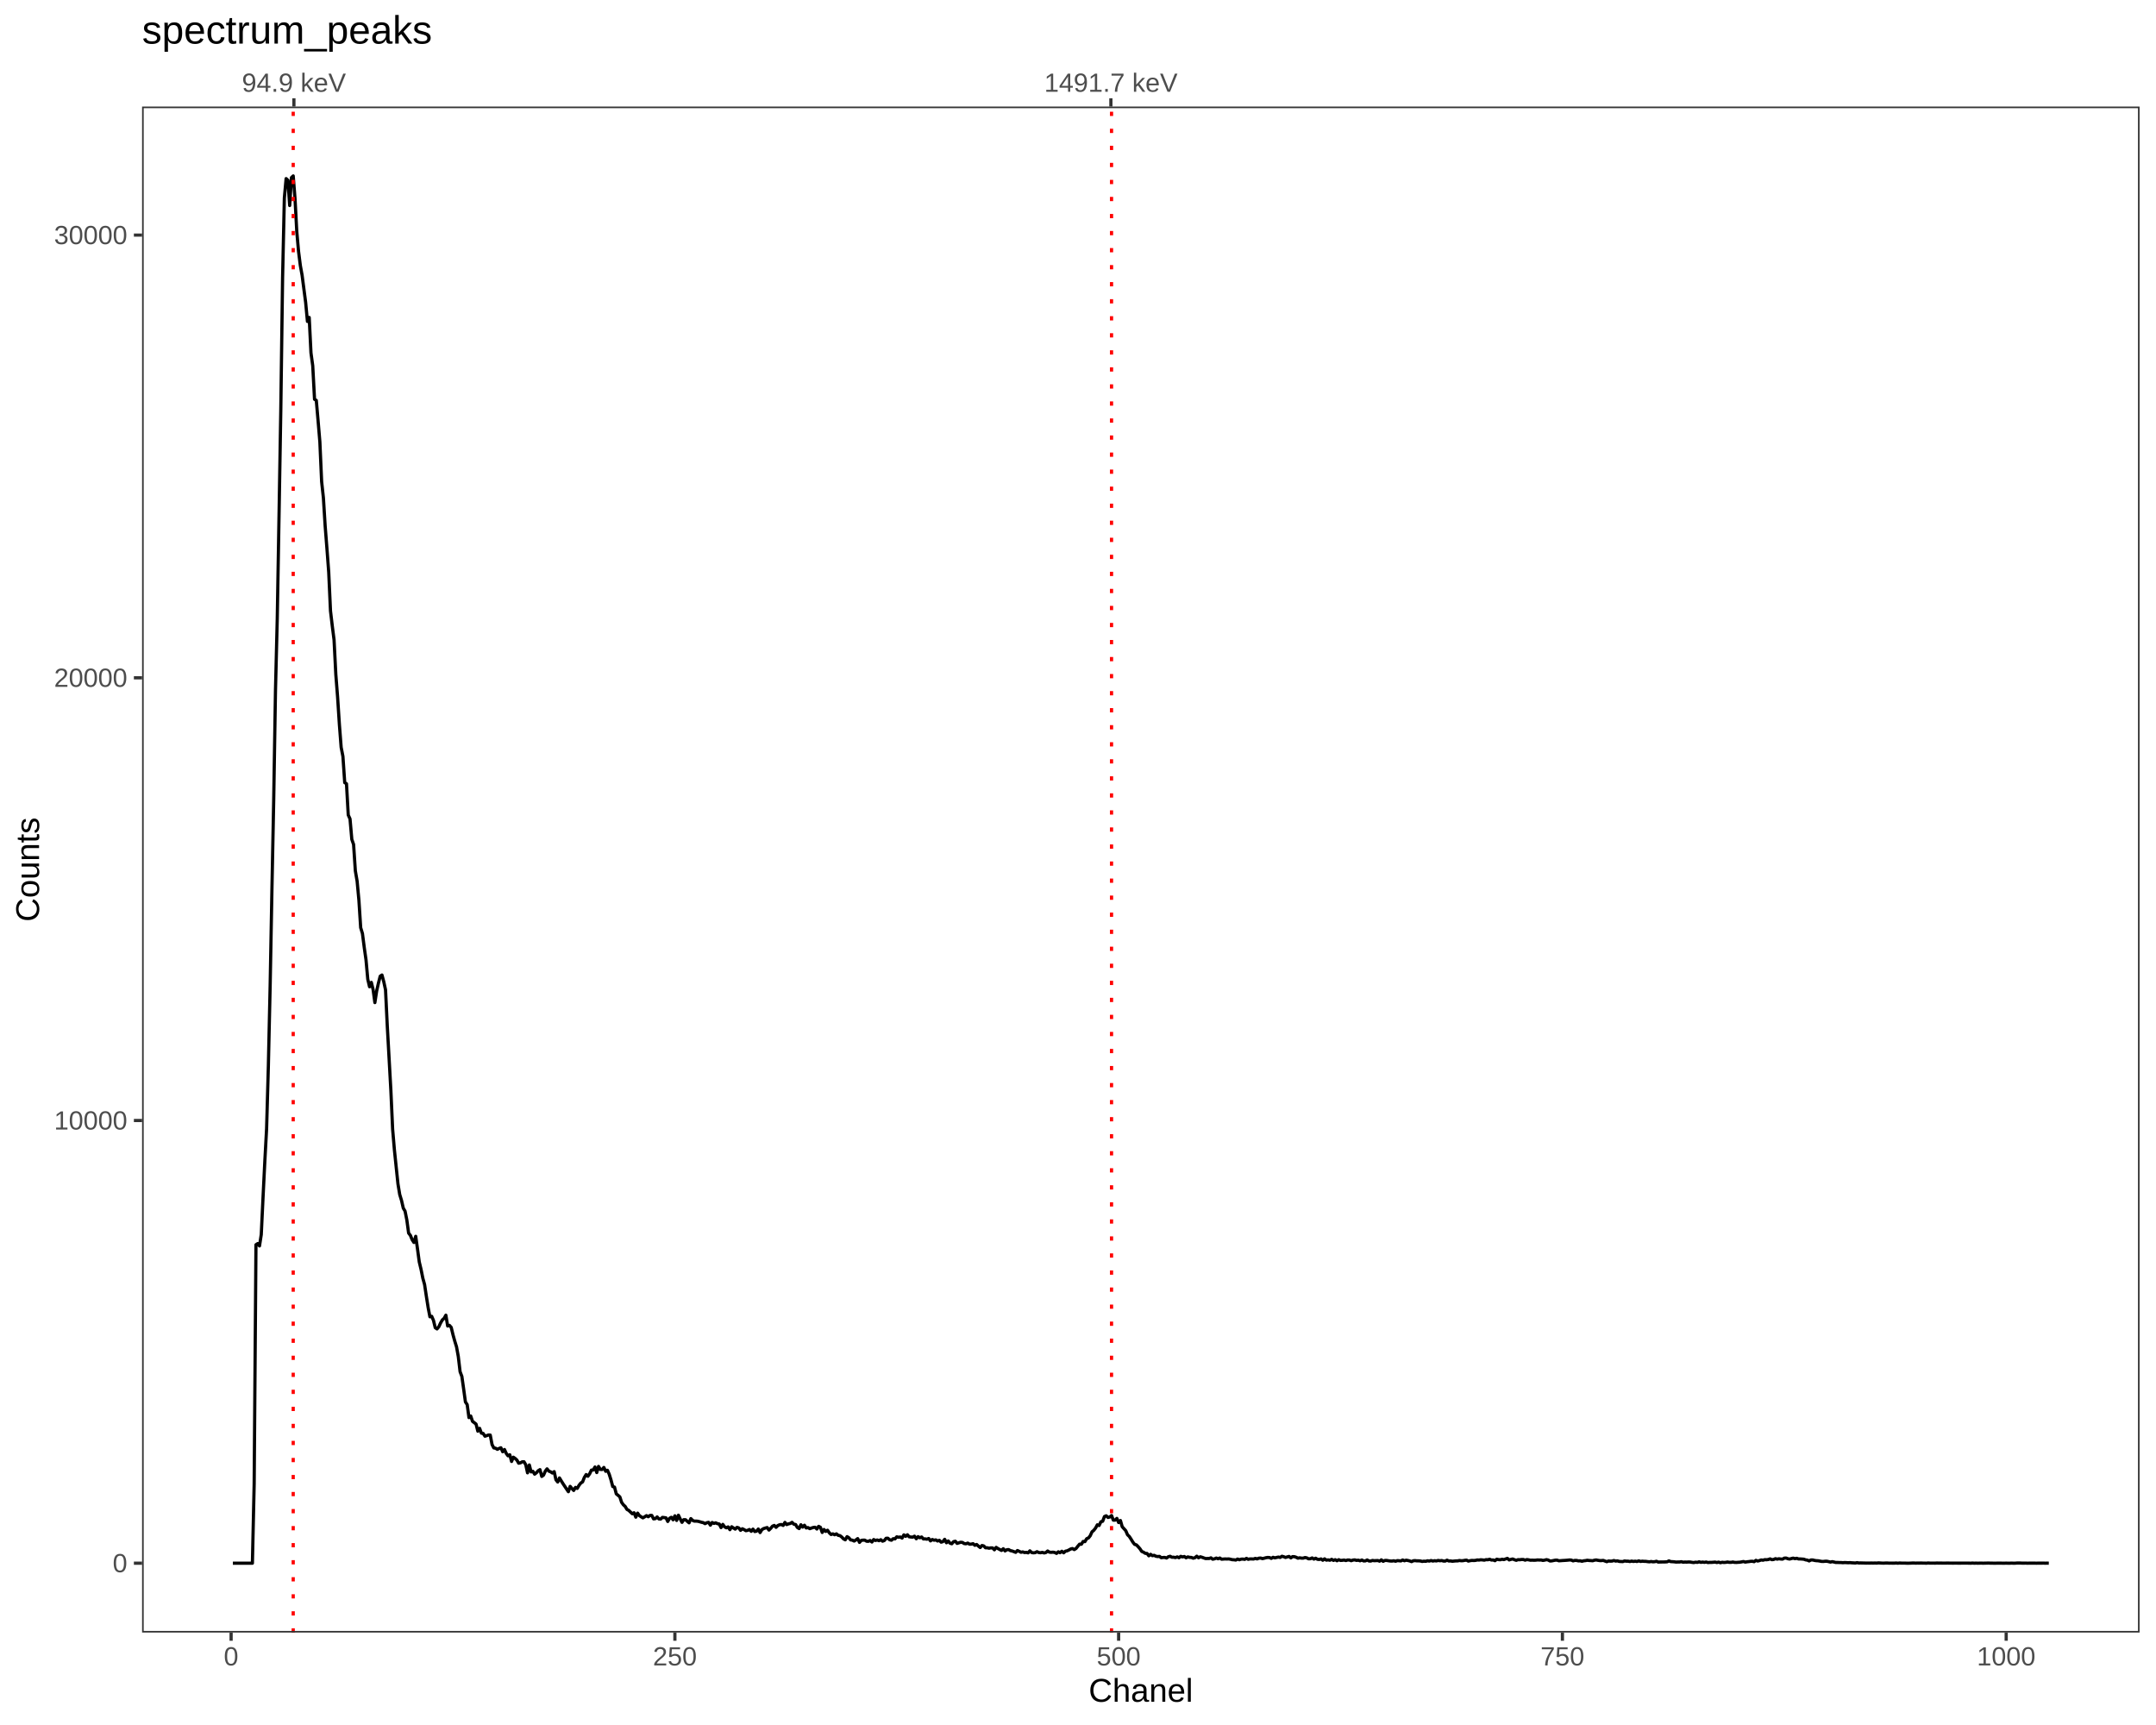
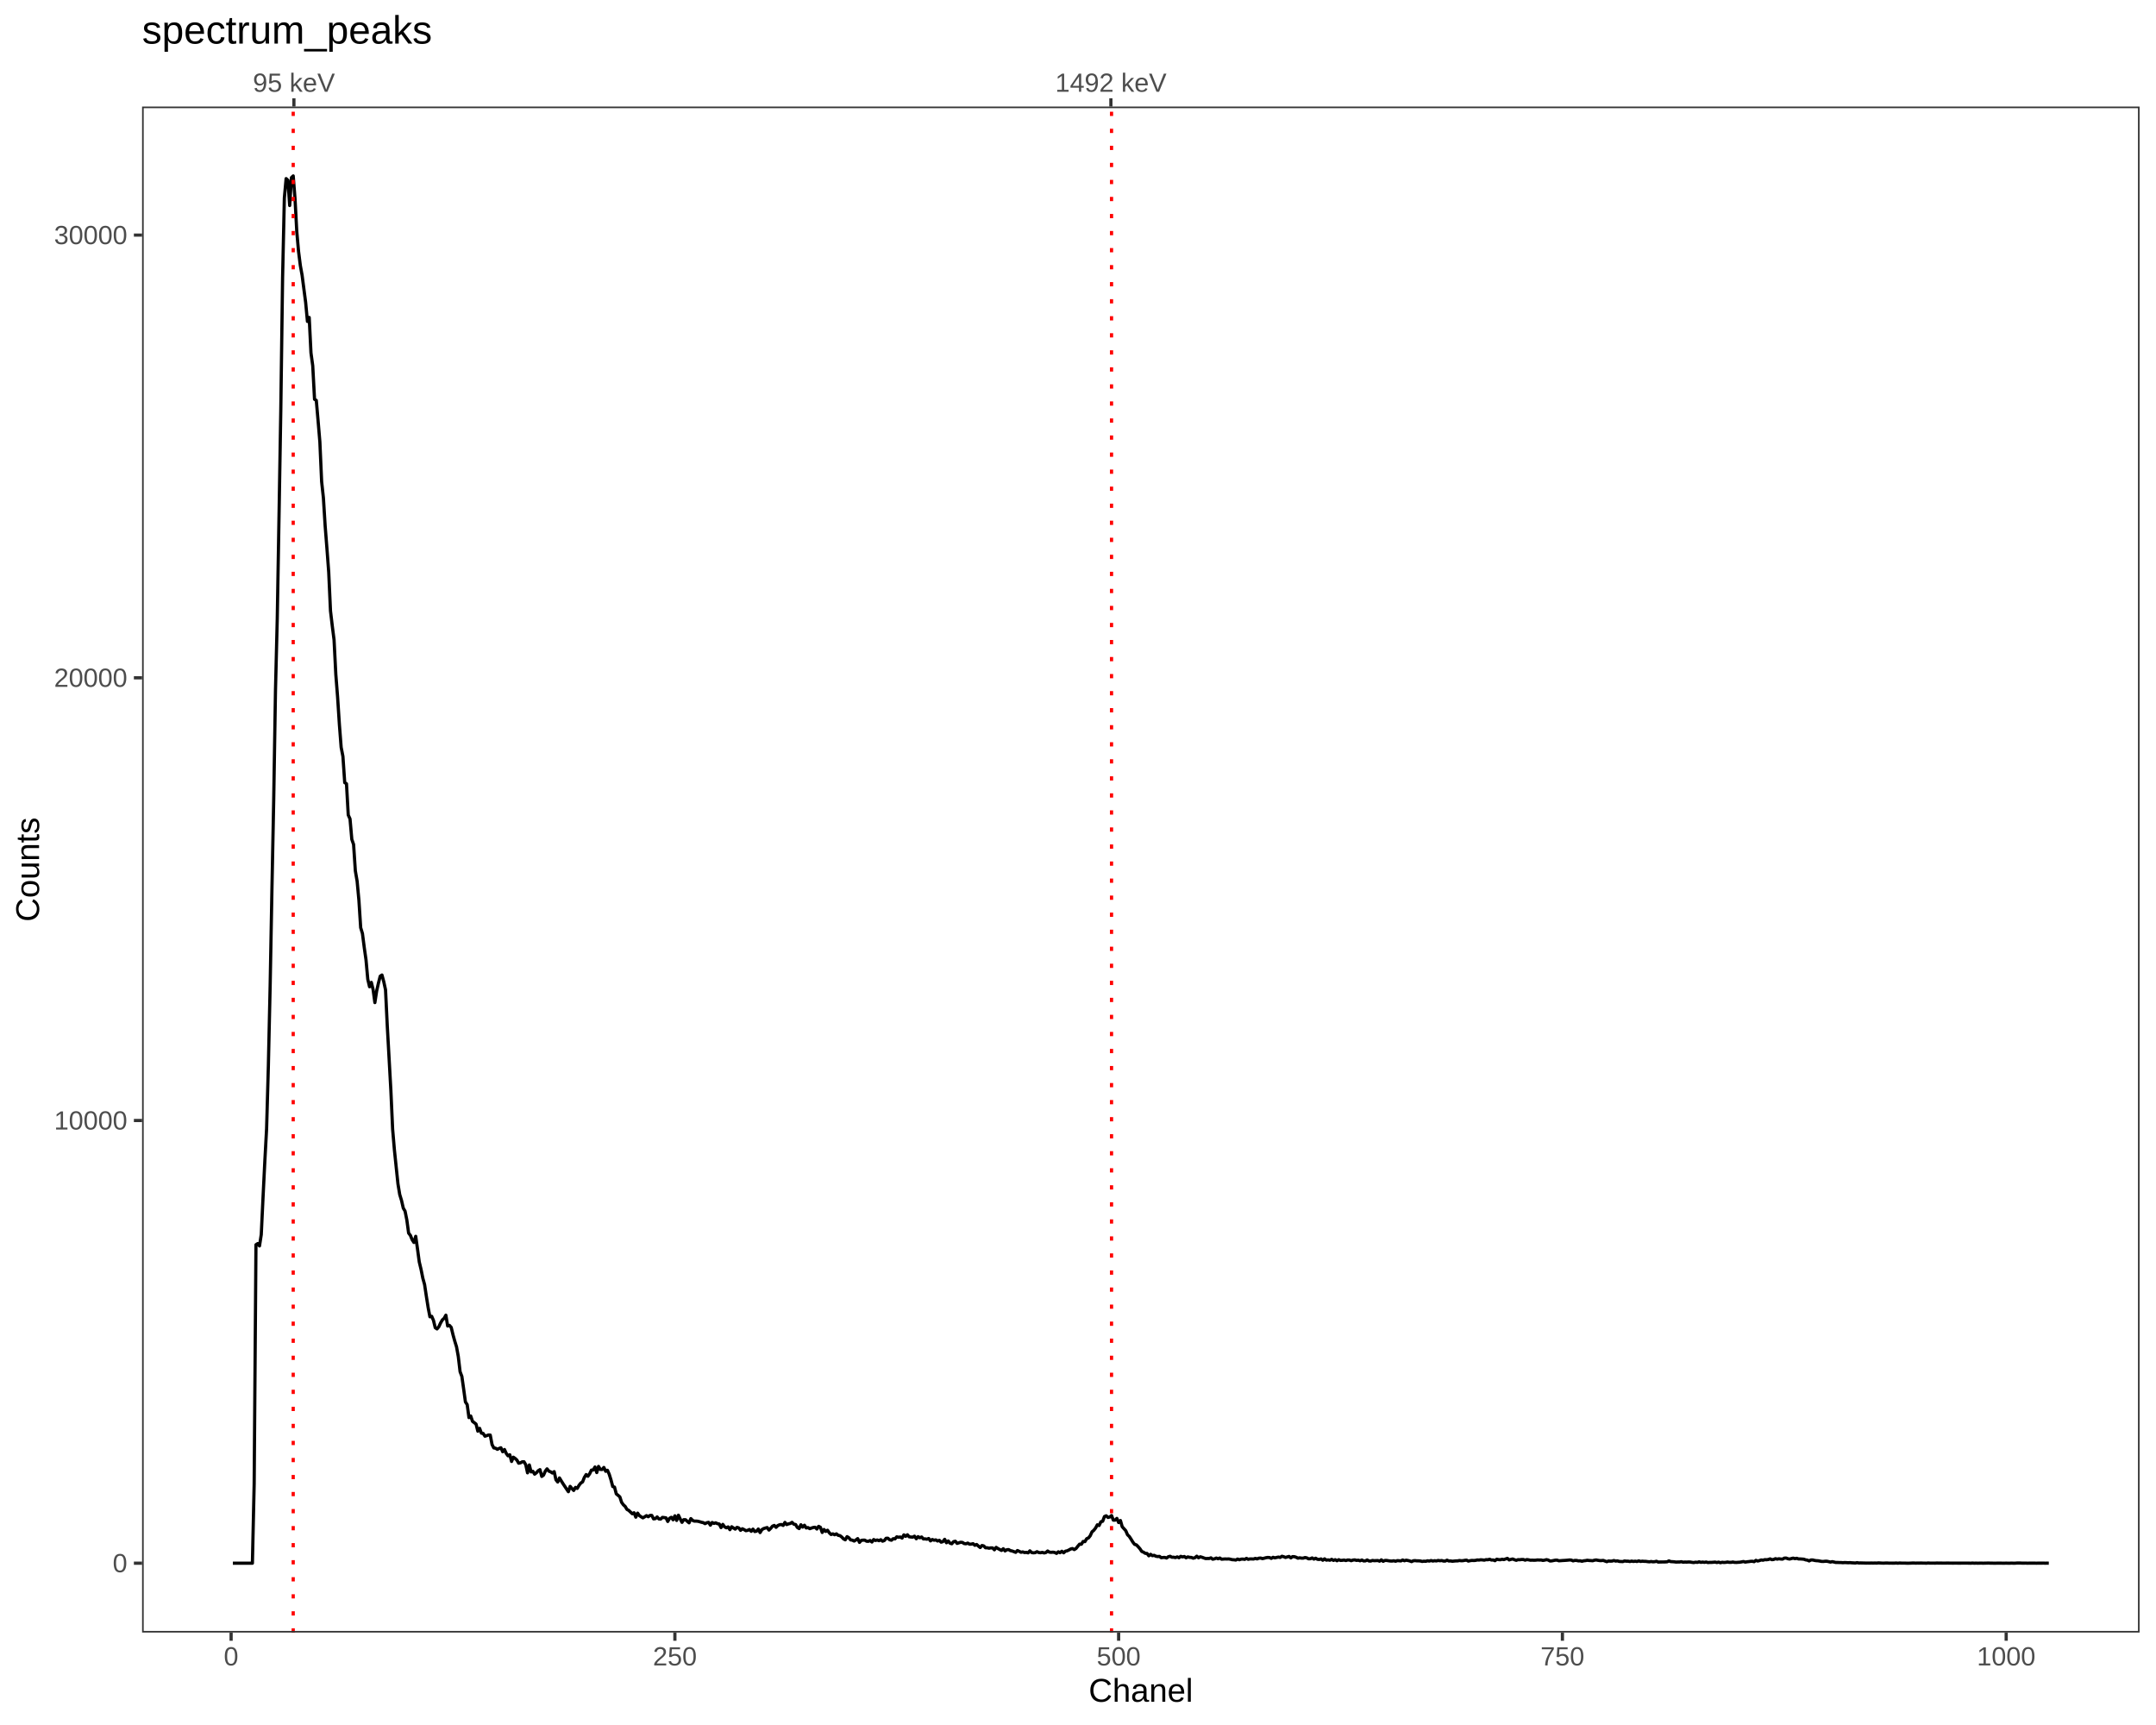
<svg xmlns="http://www.w3.org/2000/svg" viewBox="0 0 720.00 576.00">
  <defs>
    <style type="text/css">
    line, polyline, polygon, path, rect, circle {
      fill: none;
      stroke: #000000;
      stroke-linecap: round;
      stroke-linejoin: round;
      stroke-miterlimit: 10.00;
    }
  </style>
  </defs>
  <rect width="100%" height="100%" style="stroke: none; fill: #FFFFFF;" />
  <rect x="0.00" y="0.00" width="720.00" height="576.00" style="stroke-width: 1.07; stroke: #FFFFFF; fill: #FFFFFF;" />
  <defs>
    <clipPath id="cpNDcuNDV8NzE0LjUyfDU0NS4xM3wzNS41OA==">
      <rect x="47.45" y="35.58" width="667.07" height="509.55" />
    </clipPath>
  </defs>
  <rect x="47.45" y="35.58" width="667.07" height="509.55" style="stroke-width: 1.07; stroke: none; fill: #FFFFFF;" clip-path="url(#cpNDcuNDV8NzE0LjUyfDU0NS4xM3wzNS41OA==)" />
  <polyline points="77.77,521.97 78.36,521.97 78.95,521.97 79.55,521.97 80.14,521.97 80.73,521.97 81.33,521.97 81.92,521.97 82.51,521.97 83.10,521.97 83.70,521.97 84.29,521.97 84.88,495.51 85.48,415.63 86.07,415.24 86.66,416.03 87.25,412.21 87.85,399.62 88.44,387.78 89.03,376.91 89.62,355.95 90.22,328.99 90.81,297.12 91.40,267.42 92.00,230.45 92.59,206.58 93.18,172.28 93.77,137.13 94.37,92.77 94.96,66.12 95.55,59.64 96.15,60.19 96.74,68.63 97.33,59.30 97.92,58.74 98.52,66.31 99.11,77.31 99.70,83.94 100.30,88.67 100.89,91.93 101.48,96.46 102.07,100.96 102.67,107.34 103.26,106.00 103.85,117.84 104.44,122.14 105.04,133.33 105.63,133.70 106.22,140.46 106.82,147.55 107.41,160.81 108.00,166.25 108.59,175.67 109.19,183.29 109.78,191.11 110.37,203.99 110.97,209.06 111.56,213.66 112.15,225.25 112.74,232.74 113.34,241.95 113.93,249.55 114.52,252.58 115.12,261.33 115.71,261.70 116.30,272.14 116.89,273.45 117.49,280.28 118.08,281.97 118.67,290.79 119.26,294.23 119.86,300.64 120.45,309.77 121.04,311.72 121.64,316.36 122.23,320.50 122.82,326.98 123.41,329.49 124.01,328.03 124.60,330.44 125.19,334.78 125.79,330.89 126.38,328.28 126.97,325.96 127.56,325.57 128.16,327.80 128.75,330.52 129.34,342.71 129.94,353.45 130.53,364.08 131.12,377.06 131.71,383.96 132.31,389.71 132.90,395.33 133.49,398.88 134.08,400.81 134.68,403.42 135.27,404.42 135.86,407.35 136.46,411.75 137.05,412.51 137.64,413.96 138.23,414.87 138.83,412.82 139.42,417.00 140.01,421.36 140.61,423.86 141.20,426.79 141.79,428.93 142.38,432.83 142.98,436.62 143.57,439.69 144.16,439.53 144.75,440.87 145.35,443.33 145.94,443.74 146.53,443.05 147.13,441.76 147.72,440.74 148.31,440.22 148.90,439.16 149.50,442.78 150.09,442.56 150.68,443.22 151.28,445.69 151.87,447.82 152.46,449.73 153.05,452.98 153.65,458.04 154.24,459.60 154.83,463.77 155.43,468.13 156.02,469.02 156.61,473.35 157.20,472.83 157.80,474.62 158.39,475.05 158.98,475.52 159.57,477.89 160.17,476.94 160.76,478.55 161.35,478.64 161.95,479.56 162.54,479.37 163.13,479.17 163.72,479.19 164.32,482.35 164.91,483.48 165.50,483.58 166.10,483.95 166.69,483.65 167.28,483.43 167.87,484.76 168.47,484.01 169.06,485.31 169.65,486.11 170.25,485.77 170.84,488.00 171.43,486.58 172.02,486.98 172.62,487.54 173.21,488.58 173.80,488.46 174.39,488.12 174.99,488.10 175.58,489.09 176.17,491.80 176.77,489.17 177.36,491.49 177.95,491.28 178.54,492.24 179.14,491.77 179.73,491.10 180.32,490.73 180.92,493.00 181.51,492.57 182.10,491.24 182.69,490.47 183.29,491.24 183.88,491.46 184.47,491.86 185.07,491.40 185.66,494.12 186.25,494.86 186.84,493.50 187.44,494.50 188.03,495.44 188.62,496.32 189.21,497.21 189.81,498.10 190.40,496.32 190.99,497.02 191.59,497.68 192.18,496.66 192.77,497.00 193.36,495.97 193.96,495.21 194.55,494.83 195.14,493.34 195.74,492.38 196.33,492.94 196.92,492.11 197.51,490.88 198.11,490.85 198.70,489.85 199.29,491.71 199.88,489.66 200.48,490.66 201.07,490.69 201.66,490.00 202.26,491.28 202.85,490.94 203.44,492.24 204.03,494.12 204.63,496.38 205.22,496.56 205.81,498.83 206.41,499.31 207.00,499.83 207.59,501.66 208.18,502.47 208.78,503.02 209.37,504.01 209.96,504.33 210.56,504.90 211.15,505.46 211.74,505.13 212.33,506.60 212.93,505.25 213.52,506.08 214.11,506.48 214.70,506.83 215.30,506.48 215.89,506.09 216.48,506.46 217.08,506.02 217.67,506.02 218.26,507.17 218.85,507.10 219.45,506.52 220.04,507.19 220.63,507.23 221.23,506.67 221.82,506.74 222.41,506.83 223.00,508.04 223.60,506.98 224.19,506.65 224.78,507.48 225.38,506.15 225.97,507.69 226.56,505.95 227.15,507.17 227.75,508.33 228.34,507.44 228.93,507.45 229.52,507.99 230.12,508.49 230.71,507.08 231.30,507.69 231.90,507.93 232.49,507.91 233.08,507.97 233.67,508.13 234.27,508.31 234.86,508.43 235.45,508.77 236.05,508.46 236.64,508.33 237.23,509.27 237.82,508.38 238.42,508.69 239.01,508.49 239.60,508.78 240.20,508.89 240.79,510.08 241.38,509.01 241.97,509.83 242.57,510.16 243.16,509.85 243.75,510.78 244.34,509.80 244.94,510.22 245.53,510.59 246.12,510.01 246.72,510.19 247.31,511.00 247.90,510.47 248.49,510.75 249.09,511.12 249.68,511.00 250.27,510.72 250.87,511.33 251.46,510.59 252.05,511.40 252.64,511.28 253.24,510.56 253.83,511.75 254.42,510.78 255.01,510.41 255.61,510.23 256.20,510.07 256.79,510.91 257.39,510.32 257.98,509.61 258.57,509.36 259.16,510.00 259.76,509.40 260.35,509.14 260.94,509.05 261.54,509.36 262.13,508.35 262.72,509.08 263.31,508.84 263.91,508.71 264.50,508.33 265.09,508.95 265.69,509.05 266.28,510.04 266.87,510.41 267.46,509.14 268.06,509.92 268.65,509.30 269.24,510.20 269.83,510.08 270.43,510.44 271.02,510.23 271.61,510.04 272.21,509.97 272.80,510.56 273.39,509.67 273.98,509.98 274.58,511.71 275.17,510.72 275.76,511.36 276.36,510.97 276.95,511.83 277.54,512.39 278.13,512.17 278.73,512.48 279.32,512.17 279.91,512.67 280.51,512.77 281.10,513.22 281.69,513.85 282.28,514.16 282.88,513.11 283.47,513.47 284.06,514.19 284.65,514.28 285.25,514.58 285.84,514.21 286.43,513.76 287.03,515.02 287.62,514.36 288.21,514.27 288.80,514.27 289.40,514.64 289.99,514.67 290.58,514.39 291.18,514.90 291.77,514.08 292.36,514.39 292.95,514.22 293.55,514.46 294.14,514.13 294.73,514.62 295.33,514.40 295.92,513.65 296.51,513.63 297.10,514.15 297.70,514.30 298.29,513.79 298.88,513.85 299.47,513.17 300.07,513.31 300.66,513.23 301.25,513.59 301.85,512.51 302.44,513.01 303.03,512.48 303.62,513.16 304.22,513.23 304.81,513.28 305.40,512.95 306.00,513.81 306.59,513.11 307.18,513.48 307.77,513.22 308.37,513.87 308.96,513.85 309.55,513.96 310.14,513.72 310.74,514.52 311.33,514.06 311.92,514.30 312.52,514.19 313.11,514.56 313.70,514.33 314.29,514.95 314.89,514.77 315.48,514.00 316.07,515.15 316.67,514.55 317.26,515.29 317.85,515.48 318.44,514.78 319.04,514.64 319.63,515.36 320.22,515.17 320.82,514.98 321.41,515.04 322.00,515.42 322.59,515.49 323.19,515.26 323.78,515.63 324.37,515.60 324.96,515.46 325.56,516.00 326.15,515.72 326.74,516.26 327.34,516.74 327.93,516.07 328.52,516.20 329.11,516.82 329.71,516.82 330.30,516.97 330.89,516.85 331.49,516.88 332.08,517.50 332.67,516.69 333.26,517.08 333.86,517.40 334.45,517.71 335.04,517.14 335.64,517.87 336.23,517.48 336.82,517.42 337.41,517.77 338.01,517.90 338.60,518.11 339.19,518.35 339.78,517.74 340.38,518.02 340.97,518.33 341.56,518.20 342.16,518.42 342.75,518.35 343.34,518.52 343.93,517.84 344.53,518.42 345.12,518.51 345.71,518.45 346.31,518.13 346.90,518.41 347.49,518.48 348.08,518.35 348.68,518.55 349.27,518.42 349.86,517.90 350.46,518.29 351.05,518.35 351.64,518.29 352.23,518.39 352.83,518.70 353.42,518.17 354.01,518.47 354.60,517.98 355.20,518.50 355.79,517.96 356.38,517.84 356.98,517.55 357.57,517.22 358.16,517.08 358.75,517.43 359.35,517.05 359.94,516.31 360.53,515.61 361.13,515.64 361.72,514.71 362.31,514.77 362.90,513.79 363.50,513.54 364.09,512.79 364.68,511.49 365.27,511.00 365.87,510.23 366.46,509.15 367.05,509.39 367.65,508.13 368.24,507.97 368.83,506.40 369.42,506.14 370.02,506.70 370.61,506.54 371.20,506.06 371.80,507.60 372.39,507.59 372.98,507.01 373.57,508.40 374.17,507.72 374.76,509.79 375.35,510.45 375.95,511.12 376.54,512.48 377.13,513.04 377.72,513.94 378.32,514.93 378.91,515.69 379.50,515.85 380.09,516.46 380.69,517.15 381.28,518.04 381.87,518.29 382.47,518.69 383.06,518.72 383.65,519.50 384.24,519.01 384.84,519.46 385.43,519.34 386.02,519.65 386.62,519.75 387.21,519.69 387.80,520.14 388.39,520.06 388.99,520.05 389.58,520.25 390.17,519.81 390.77,519.66 391.36,519.99 391.95,519.97 392.54,520.11 393.14,519.86 393.73,520.15 394.32,519.68 394.91,519.88 395.51,519.74 396.10,520.17 396.69,519.87 397.29,520.02 397.88,520.05 398.47,520.30 399.06,520.14 399.66,519.63 400.25,520.17 400.84,519.83 401.44,520.00 402.03,520.22 402.62,520.42 403.21,520.40 403.81,520.40 404.40,520.18 404.99,520.64 405.59,520.51 406.18,520.25 406.77,520.49 407.36,520.24 407.96,520.64 408.55,520.59 409.14,520.55 409.73,520.58 410.33,520.54 410.92,520.65 411.51,520.80 412.11,520.83 412.70,520.92 413.29,520.59 413.88,520.82 414.48,520.62 415.07,520.59 415.66,520.70 416.26,520.36 416.85,520.68 417.44,520.54 418.03,520.55 418.63,520.58 419.22,520.36 419.81,520.54 420.40,520.30 421.00,520.25 421.59,520.45 422.18,520.31 422.78,520.14 423.37,520.05 423.96,520.09 424.55,520.37 425.15,520.00 425.74,520.20 426.33,520.05 426.93,519.93 427.52,520.05 428.11,519.65 428.70,519.81 429.30,520.06 429.89,519.87 430.48,519.71 431.08,520.20 431.67,519.77 432.26,519.80 432.85,519.99 433.45,520.30 434.04,520.17 434.63,520.28 435.22,520.28 435.82,520.08 436.41,520.20 437.00,520.51 437.60,520.48 438.19,520.21 438.78,520.61 439.37,520.31 439.97,520.67 440.56,520.73 441.15,520.54 441.75,520.99 442.34,520.52 442.93,520.95 443.52,520.86 444.12,520.99 444.71,520.68 445.30,521.04 445.90,520.80 446.49,521.16 447.08,520.80 447.67,521.05 448.27,521.01 448.86,520.92 449.45,521.10 450.04,520.90 450.64,520.92 451.23,521.14 451.82,520.93 452.42,520.86 453.01,521.04 453.60,520.96 454.19,521.17 454.79,520.90 455.38,521.22 455.97,521.20 456.57,520.89 457.16,521.23 457.75,521.26 458.34,521.05 458.94,521.14 459.53,521.11 460.12,521.08 460.72,521.30 461.31,520.85 461.90,521.35 462.49,521.05 463.09,521.05 463.68,521.16 464.27,521.24 464.86,521.26 465.46,521.16 466.05,521.33 466.64,521.11 467.24,521.16 467.83,521.22 468.42,520.90 469.01,521.16 469.61,520.96 470.20,521.08 470.79,521.22 471.39,521.45 471.98,521.16 472.57,521.11 473.16,521.19 473.76,521.19 474.35,521.23 474.94,521.39 475.53,521.30 476.13,521.35 476.72,521.16 477.31,521.27 477.91,521.08 478.50,521.26 479.09,521.14 479.68,521.22 480.28,521.05 480.87,521.16 481.46,521.08 482.06,521.26 482.65,521.26 483.24,520.96 483.83,521.24 484.43,521.22 485.02,521.32 485.61,521.26 486.21,521.20 486.80,521.20 487.39,521.07 487.98,521.16 488.58,521.13 489.17,521.01 489.76,520.95 490.35,521.27 490.95,521.13 491.54,521.04 492.13,521.08 492.73,521.04 493.32,520.89 493.91,520.93 494.50,520.83 495.10,520.88 495.69,520.96 496.28,520.79 496.88,520.82 497.47,520.65 498.06,520.92 498.65,520.89 499.25,521.14 499.84,520.64 500.43,520.77 501.03,520.82 501.62,520.65 502.21,520.77 502.80,520.56 503.40,520.36 503.99,520.88 504.58,520.70 505.17,520.56 505.77,520.82 506.36,521.01 506.95,520.79 507.55,520.82 508.14,520.73 508.73,520.74 509.32,520.96 509.92,520.76 510.51,520.85 511.10,520.98 511.70,520.95 512.29,520.99 512.88,520.96 513.47,520.88 514.07,520.92 514.66,520.90 515.25,521.05 515.85,520.95 516.44,520.79 517.03,520.92 517.62,521.24 518.22,521.20 518.81,521.08 519.40,520.96 519.99,520.95 520.59,521.17 521.18,521.13 521.77,521.08 522.37,521.05 522.96,521.01 523.55,520.96 524.14,520.89 524.74,520.93 525.33,521.20 525.92,521.04 526.52,521.05 527.11,521.20 527.70,521.17 528.29,521.33 528.89,521.17 529.48,521.11 530.07,520.99 530.66,521.07 531.26,521.10 531.85,521.16 532.44,520.98 533.04,520.89 533.63,521.01 534.22,521.10 534.81,521.10 535.41,521.04 536.00,521.26 536.59,521.47 537.19,521.23 537.78,521.29 538.37,521.26 538.96,521.07 539.56,521.27 540.15,521.19 540.74,521.38 541.34,521.41 541.93,521.44 542.52,521.22 543.11,521.30 543.71,521.30 544.30,521.42 544.89,521.27 545.48,521.39 546.08,521.30 546.67,521.41 547.26,521.19 547.86,521.39 548.45,521.30 549.04,521.35 549.63,521.36 550.23,521.45 550.82,521.51 551.41,521.41 552.01,521.51 552.60,521.47 553.19,521.33 553.78,521.60 554.38,521.57 554.97,521.56 555.56,521.56 556.16,521.54 556.75,521.50 557.34,521.20 557.93,521.44 558.53,521.47 559.12,521.51 559.71,521.60 560.30,521.57 560.90,521.57 561.49,521.47 562.08,521.64 562.68,521.58 563.27,521.61 563.86,521.56 564.45,521.58 565.05,521.69 565.64,521.76 566.23,521.63 566.83,521.70 567.42,521.51 568.01,521.69 568.60,521.60 569.20,521.69 569.79,521.58 570.38,521.76 570.98,521.70 571.57,521.70 572.16,521.66 572.75,521.60 573.35,521.75 573.94,521.60 574.53,521.82 575.12,521.66 575.72,521.73 576.31,521.69 576.90,521.58 577.50,521.69 578.09,521.69 578.68,521.58 579.27,521.70 579.87,521.72 580.46,521.67 581.05,521.64 581.65,521.53 582.24,521.41 582.83,521.61 583.42,521.50 584.02,521.44 584.61,521.35 585.20,521.33 585.79,521.47 586.39,521.02 586.98,521.26 587.57,521.10 588.17,520.89 588.76,520.98 589.35,520.79 589.94,520.82 590.54,520.74 591.13,520.52 591.72,520.80 592.32,520.73 592.91,520.46 593.50,520.62 594.09,520.49 594.69,520.58 595.28,520.62 595.87,520.28 596.47,520.25 597.06,520.48 597.65,520.59 598.24,520.42 598.84,520.28 599.43,520.46 600.02,520.33 600.61,520.55 601.21,520.55 601.80,520.59 602.39,520.64 602.99,520.86 603.58,520.95 604.17,521.22 604.76,520.89 605.36,520.89 605.95,521.04 606.54,521.13 607.14,521.16 607.73,521.26 608.32,521.38 608.91,521.39 609.51,521.32 610.10,521.32 610.69,521.45 611.29,521.60 611.88,521.45 612.47,521.58 613.06,521.73 613.66,521.72 614.25,521.75 614.84,521.75 615.43,521.81 616.03,521.75 616.62,521.78 617.21,521.82 617.81,521.78 618.40,521.84 618.99,521.87 619.58,521.91 620.18,521.79 620.77,521.90 621.36,521.88 621.96,521.90 622.55,521.91 623.14,521.94 623.73,521.92 624.33,521.94 624.92,521.91 625.51,521.94 626.11,521.91 626.70,521.94 627.29,521.87 627.88,521.90 628.48,521.94 629.07,521.95 629.66,521.92 630.25,521.91 630.85,521.95 631.44,521.94 632.03,521.95 632.63,521.95 633.22,521.91 633.81,521.97 634.40,521.90 635.00,521.94 635.59,521.94 636.18,521.94 636.78,521.97 637.37,521.97 637.96,521.95 638.55,521.92 639.15,521.91 639.74,521.95 640.33,521.92 640.92,521.94 641.52,521.91 642.11,521.94 642.70,521.94 643.30,521.97 643.89,521.90 644.48,521.94 645.07,521.94 645.67,521.94 646.26,521.95 646.85,521.91 647.45,521.94 648.04,521.92 648.63,521.94 649.22,521.94 649.82,521.94 650.41,521.92 651.00,521.94 651.60,521.94 652.19,521.95 652.78,521.94 653.37,521.94 653.97,521.95 654.56,521.95 655.15,521.94 655.74,521.94 656.34,521.94 656.93,521.94 657.52,521.95 658.12,521.97 658.71,521.92 659.30,521.97 659.89,521.94 660.49,521.97 661.08,521.95 661.67,521.94 662.27,521.97 662.86,521.95 663.45,521.94 664.04,521.92 664.64,521.95 665.23,521.95 665.82,521.97 666.42,521.97 667.01,521.95 667.60,521.95 668.19,521.95 668.79,521.97 669.38,521.97 669.97,521.95 670.56,521.97 671.16,521.97 671.75,521.94 672.34,521.97 672.94,521.97 673.53,521.92 674.12,521.92 674.71,521.92 675.31,521.95 675.90,521.95 676.49,521.94 677.09,521.97 677.68,521.95 678.27,521.95 678.86,521.95 679.46,521.95 680.05,521.97 680.64,521.95 681.24,521.95 681.83,521.95 682.42,521.94 683.01,521.97 683.61,521.95 684.20,521.97 " style="stroke-width: 1.07; stroke-linecap: butt;" clip-path="url(#cpNDcuNDV8NzE0LjUyfDU0NS4xM3wzNS41OA==)" />
  <line x1="97.92" y1="545.13" x2="97.92" y2="35.58" style="stroke-width: 1.07; stroke: #FF0000; stroke-dasharray: 1.42,4.27; stroke-linecap: butt;" clip-path="url(#cpNDcuNDV8NzE0LjUyfDU0NS4xM3wzNS41OA==)" />
  <line x1="371.20" y1="545.13" x2="371.20" y2="35.58" style="stroke-width: 1.07; stroke: #FF0000; stroke-dasharray: 1.42,4.27; stroke-linecap: butt;" clip-path="url(#cpNDcuNDV8NzE0LjUyfDU0NS4xM3wzNS41OA==)" />
  <rect x="47.45" y="35.58" width="667.07" height="509.55" style="stroke-width: 1.07; stroke: #333333;" clip-path="url(#cpNDcuNDV8NzE0LjUyfDU0NS4xM3wzNS41OA==)" />
  <defs>
    <clipPath id="cpMC4wMHw3MjAuMDB8NTc2LjAwfDAuMDA=">
      <rect x="0.00" y="0.00" width="720.00" height="576.00" />
    </clipPath>
  </defs>
  <g clip-path="url(#cpMC4wMHw3MjAuMDB8NTc2LjAwfDAuMDA=)">
-     <text x="80.79" y="30.65" style="font-size: 8.80px; fill: #4D4D4D; font-family: Liberation Sans;" textLength="34.72px" lengthAdjust="spacingAndGlyphs">94.9 keV</text>
+     <text x="84.45" y="30.65" style="font-size: 8.80px; fill: #4D4D4D; font-family: Liberation Sans;" textLength="27.39px" lengthAdjust="spacingAndGlyphs">95 keV</text>
  </g>
  <g clip-path="url(#cpMC4wMHw3MjAuMDB8NTc2LjAwfDAuMDA=)">
-     <text x="348.73" y="30.65" style="font-size: 8.80px; fill: #4D4D4D; font-family: Liberation Sans;" textLength="44.50px" lengthAdjust="spacingAndGlyphs">1491.7 keV</text>
+     <text x="352.39" y="30.65" style="font-size: 8.80px; fill: #4D4D4D; font-family: Liberation Sans;" textLength="37.17px" lengthAdjust="spacingAndGlyphs">1492 keV</text>
  </g>
  <polyline points="98.15,35.58 98.15,32.84 " style="stroke-width: 1.07; stroke: #333333; stroke-linecap: butt;" clip-path="url(#cpMC4wMHw3MjAuMDB8NTc2LjAwfDAuMDA=)" />
  <polyline points="370.98,35.58 370.98,32.84 " style="stroke-width: 1.07; stroke: #333333; stroke-linecap: butt;" clip-path="url(#cpMC4wMHw3MjAuMDB8NTc2LjAwfDAuMDA=)" />
  <g clip-path="url(#cpMC4wMHw3MjAuMDB8NTc2LjAwfDAuMDA=)">
    <text x="37.63" y="524.99" style="font-size: 8.80px; fill: #4D4D4D; font-family: Liberation Sans;" textLength="4.89px" lengthAdjust="spacingAndGlyphs">0</text>
  </g>
  <g clip-path="url(#cpMC4wMHw3MjAuMDB8NTc2LjAwfDAuMDA=)">
    <text x="18.06" y="377.17" style="font-size: 8.80px; fill: #4D4D4D; font-family: Liberation Sans;" textLength="24.45px" lengthAdjust="spacingAndGlyphs">10000</text>
  </g>
  <g clip-path="url(#cpMC4wMHw3MjAuMDB8NTc2LjAwfDAuMDA=)">
    <text x="18.06" y="229.35" style="font-size: 8.80px; fill: #4D4D4D; font-family: Liberation Sans;" textLength="24.45px" lengthAdjust="spacingAndGlyphs">20000</text>
  </g>
  <g clip-path="url(#cpMC4wMHw3MjAuMDB8NTc2LjAwfDAuMDA=)">
    <text x="18.06" y="81.53" style="font-size: 8.80px; fill: #4D4D4D; font-family: Liberation Sans;" textLength="24.45px" lengthAdjust="spacingAndGlyphs">30000</text>
  </g>
  <polyline points="44.71,521.97 47.45,521.97 " style="stroke-width: 1.07; stroke: #333333; stroke-linecap: butt;" clip-path="url(#cpMC4wMHw3MjAuMDB8NTc2LjAwfDAuMDA=)" />
  <polyline points="44.71,374.15 47.45,374.15 " style="stroke-width: 1.07; stroke: #333333; stroke-linecap: butt;" clip-path="url(#cpMC4wMHw3MjAuMDB8NTc2LjAwfDAuMDA=)" />
  <polyline points="44.71,226.33 47.45,226.33 " style="stroke-width: 1.07; stroke: #333333; stroke-linecap: butt;" clip-path="url(#cpMC4wMHw3MjAuMDB8NTc2LjAwfDAuMDA=)" />
  <polyline points="44.71,78.50 47.45,78.50 " style="stroke-width: 1.07; stroke: #333333; stroke-linecap: butt;" clip-path="url(#cpMC4wMHw3MjAuMDB8NTc2LjAwfDAuMDA=)" />
  <polyline points="77.18,547.87 77.18,545.13 " style="stroke-width: 1.07; stroke: #333333; stroke-linecap: butt;" clip-path="url(#cpMC4wMHw3MjAuMDB8NTc2LjAwfDAuMDA=)" />
  <polyline points="225.38,547.87 225.38,545.13 " style="stroke-width: 1.07; stroke: #333333; stroke-linecap: butt;" clip-path="url(#cpMC4wMHw3MjAuMDB8NTc2LjAwfDAuMDA=)" />
  <polyline points="373.57,547.87 373.57,545.13 " style="stroke-width: 1.07; stroke: #333333; stroke-linecap: butt;" clip-path="url(#cpMC4wMHw3MjAuMDB8NTc2LjAwfDAuMDA=)" />
  <polyline points="521.77,547.87 521.77,545.13 " style="stroke-width: 1.07; stroke: #333333; stroke-linecap: butt;" clip-path="url(#cpMC4wMHw3MjAuMDB8NTc2LjAwfDAuMDA=)" />
  <polyline points="669.97,547.87 669.97,545.13 " style="stroke-width: 1.07; stroke: #333333; stroke-linecap: butt;" clip-path="url(#cpMC4wMHw3MjAuMDB8NTc2LjAwfDAuMDA=)" />
  <g clip-path="url(#cpMC4wMHw3MjAuMDB8NTc2LjAwfDAuMDA=)">
    <text x="74.73" y="556.11" style="font-size: 8.80px; fill: #4D4D4D; font-family: Liberation Sans;" textLength="4.89px" lengthAdjust="spacingAndGlyphs">0</text>
  </g>
  <g clip-path="url(#cpMC4wMHw3MjAuMDB8NTc2LjAwfDAuMDA=)">
    <text x="218.04" y="556.11" style="font-size: 8.80px; fill: #4D4D4D; font-family: Liberation Sans;" textLength="14.67px" lengthAdjust="spacingAndGlyphs">250</text>
  </g>
  <g clip-path="url(#cpMC4wMHw3MjAuMDB8NTc2LjAwfDAuMDA=)">
    <text x="366.24" y="556.11" style="font-size: 8.80px; fill: #4D4D4D; font-family: Liberation Sans;" textLength="14.67px" lengthAdjust="spacingAndGlyphs">500</text>
  </g>
  <g clip-path="url(#cpMC4wMHw3MjAuMDB8NTc2LjAwfDAuMDA=)">
    <text x="514.44" y="556.11" style="font-size: 8.80px; fill: #4D4D4D; font-family: Liberation Sans;" textLength="14.67px" lengthAdjust="spacingAndGlyphs">750</text>
  </g>
  <g clip-path="url(#cpMC4wMHw3MjAuMDB8NTc2LjAwfDAuMDA=)">
    <text x="660.19" y="556.11" style="font-size: 8.80px; fill: #4D4D4D; font-family: Liberation Sans;" textLength="19.56px" lengthAdjust="spacingAndGlyphs">1000</text>
  </g>
  <g clip-path="url(#cpMC4wMHw3MjAuMDB8NTc2LjAwfDAuMDA=)">
    <text x="363.55" y="568.24" style="font-size: 11.00px; font-family: Liberation Sans;" textLength="34.88px" lengthAdjust="spacingAndGlyphs">Chanel</text>
  </g>
  <g clip-path="url(#cpMC4wMHw3MjAuMDB8NTc2LjAwfDAuMDA=)">
    <text transform="translate(13.04,307.79) rotate(-90)" style="font-size: 11.00px; font-family: Liberation Sans;" textLength="34.88px" lengthAdjust="spacingAndGlyphs">Counts</text>
  </g>
  <g clip-path="url(#cpMC4wMHw3MjAuMDB8NTc2LjAwfDAuMDA=)">
    <text x="47.45" y="14.56" style="font-size: 13.20px; font-family: Liberation Sans;" textLength="96.70px" lengthAdjust="spacingAndGlyphs">spectrum_peaks</text>
  </g>
</svg>
